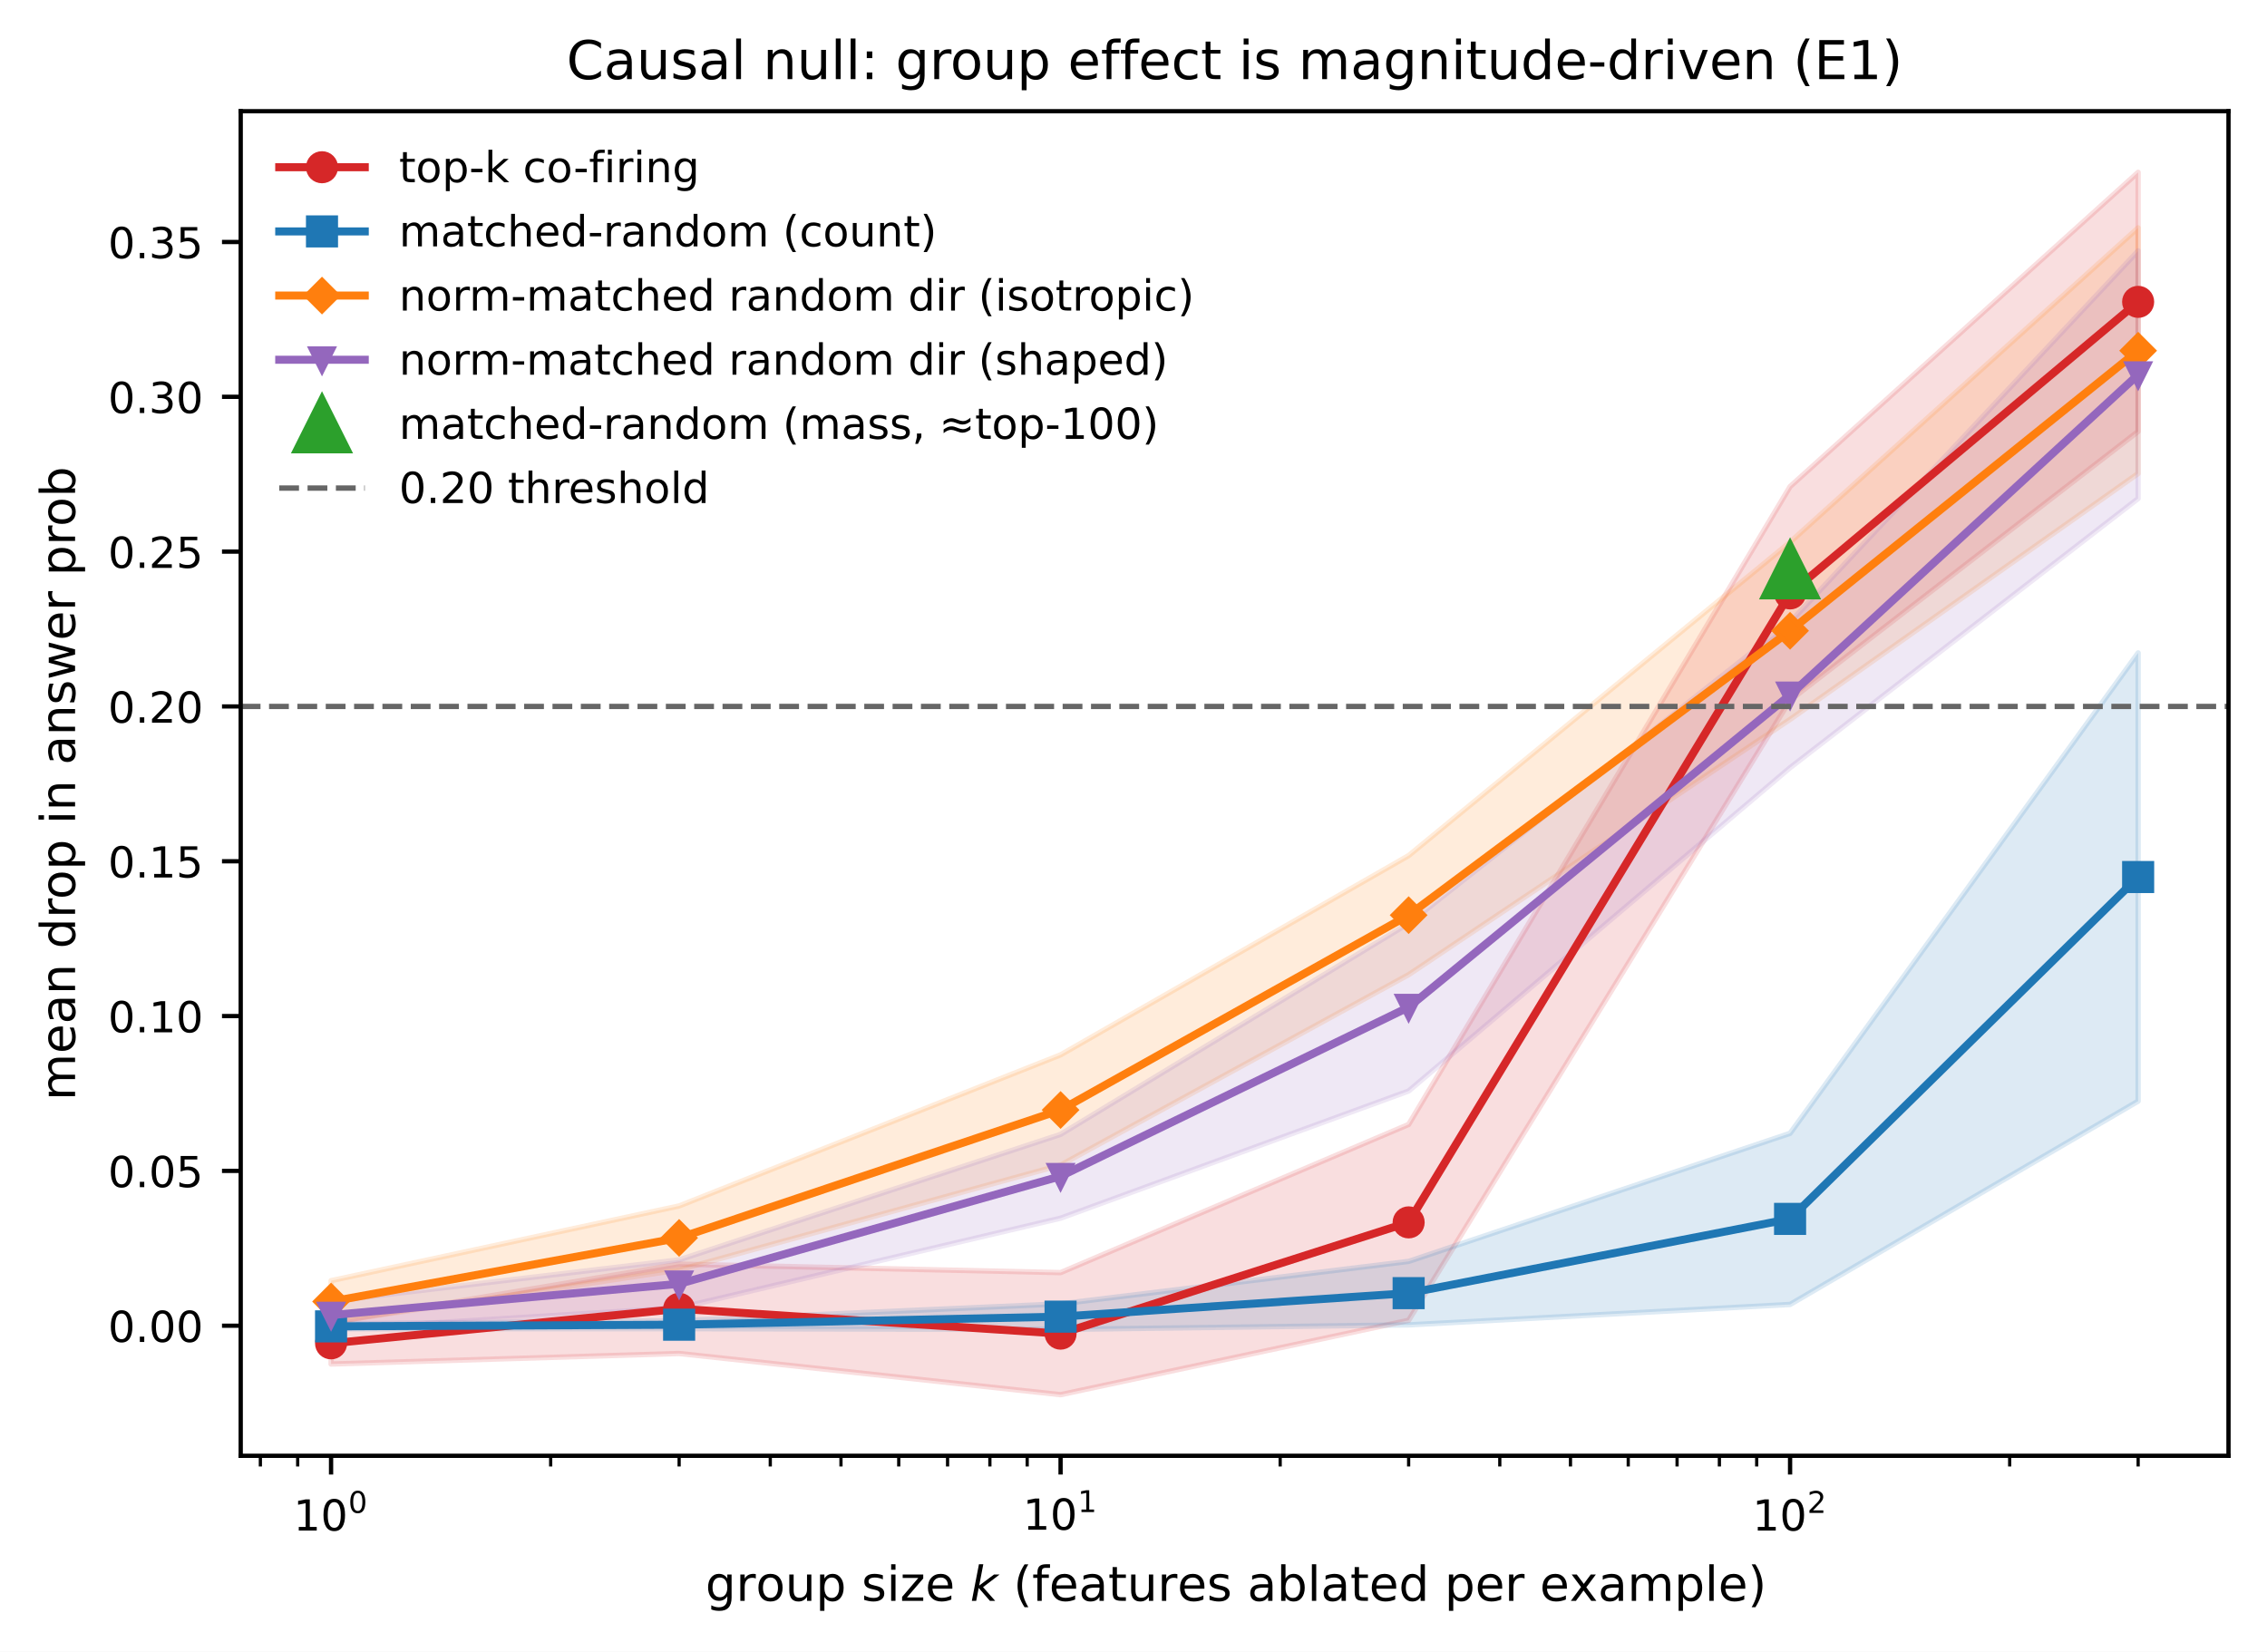
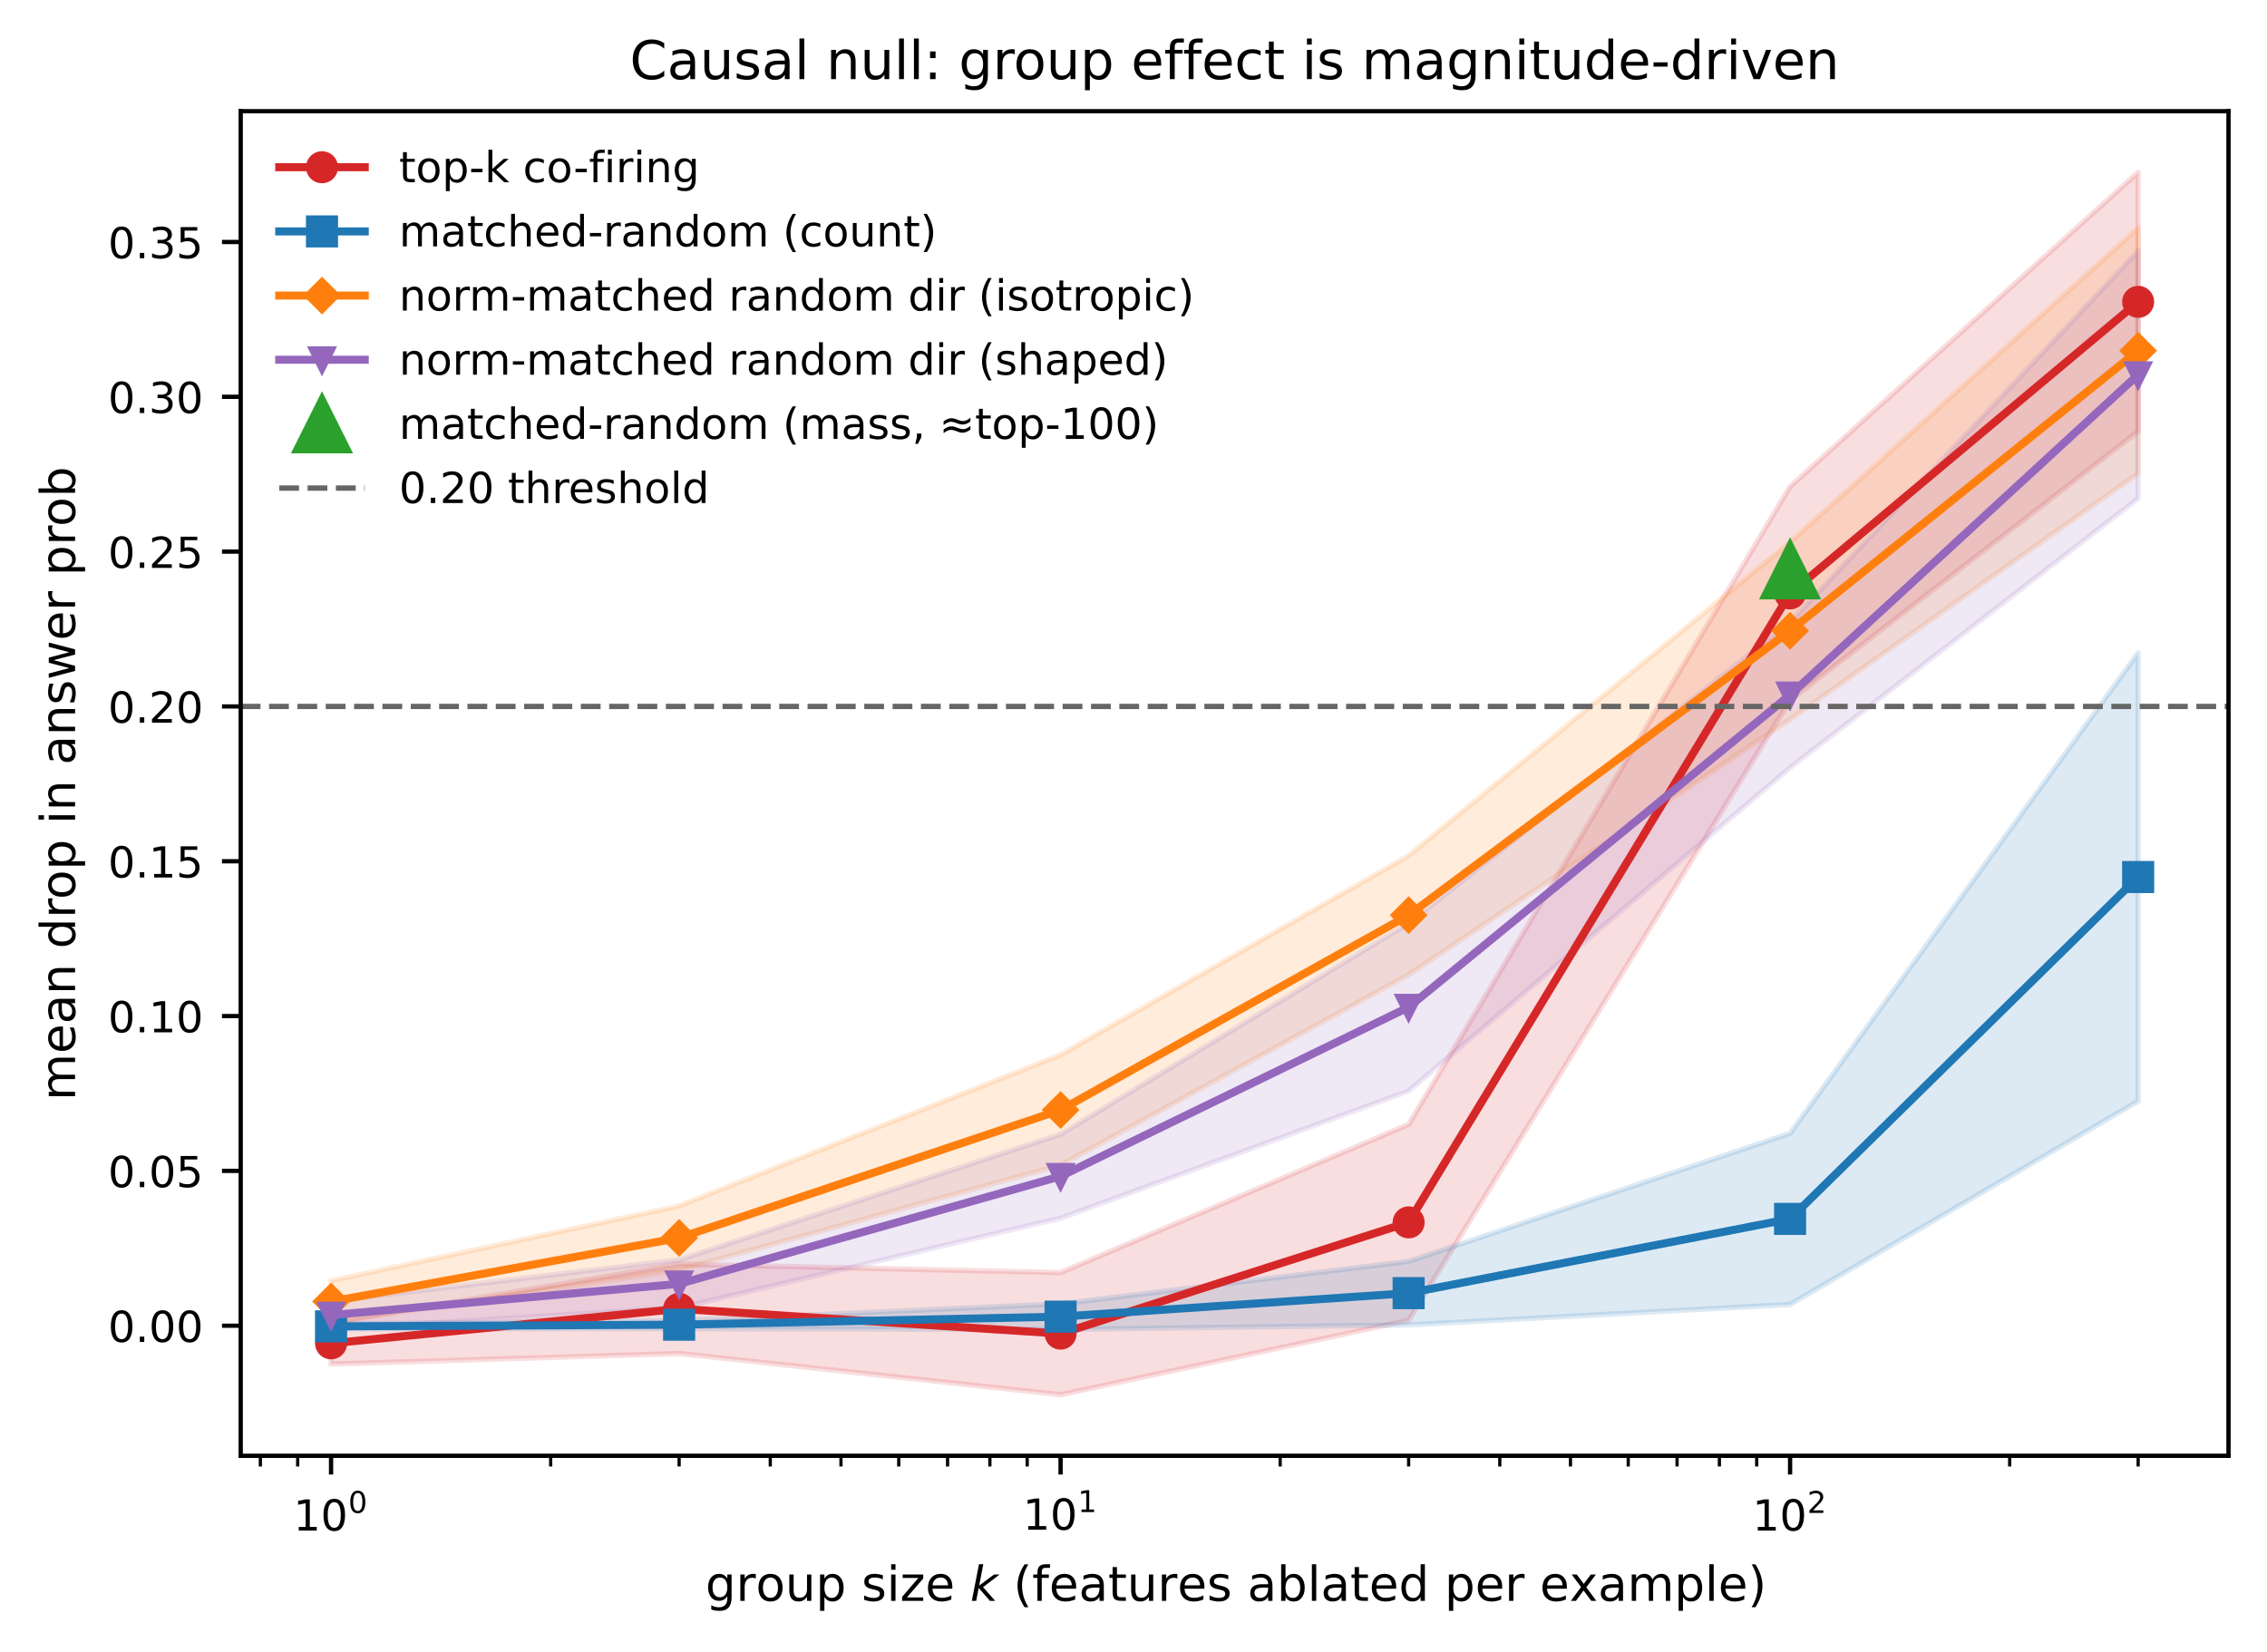
<svg xmlns="http://www.w3.org/2000/svg" xmlns:xlink="http://www.w3.org/1999/xlink" width="423.924pt" height="308.906pt" viewBox="0 0 423.924 308.906" version="1.1">
  <defs>
    <style type="text/css">*{stroke-linejoin: round; stroke-linecap: butt}</style>
  </defs>
  <g id="figure_1">
    <g id="patch_1">
      <path d="M 0 308.906  L 423.924 308.906  L 423.924 0  L 0 0  z " style="fill: #ffffff" />
    </g>
    <g id="axes_1">
      <g id="patch_2">
        <path d="M 45.013 272.262  L 416.724 272.262  L 416.724 20.798  L 45.013 20.798  z " style="fill: #ffffff" />
      </g>
      <g id="FillBetweenPolyCollection_1">
        <defs>
          <path id="mf93ac5442e" d="M 61.909 -61.547  L 61.909 -53.807  L 126.996 -55.776  L 198.325 -48.074  L 263.412 -61.981  L 334.741 -177.944  L 399.828 -228.224  L 399.828 -276.678  L 399.828 -276.678  L 334.741 -217.908  L 263.412 -98.615  L 198.325 -70.905  L 126.996 -72.488  L 61.909 -61.547  z " style="stroke: #d62728; stroke-opacity: 0.15" />
        </defs>
        <g clip-path="url(#pd199a934c0)">
          <use xlink:href="#mf93ac5442e" x="0" y="308.906" style="fill: #d62728; fill-opacity: 0.15; stroke: #d62728; stroke-opacity: 0.15" />
        </g>
      </g>
      <g id="FillBetweenPolyCollection_2">
        <defs>
          <path id="me067be8bb5" d="M 61.909 -61.299  L 61.909 -60.401  L 126.996 -60.416  L 198.325 -60.276  L 263.412 -61.126  L 334.741 -64.947  L 399.828 -102.97  L 399.828 -186.8  L 399.828 -186.8  L 334.741 -96.954  L 263.412 -73.001  L 198.325 -65.059  L 126.996 -61.911  L 61.909 -61.299  z " style="stroke: #1f77b4; stroke-opacity: 0.15" />
        </defs>
        <g clip-path="url(#pd199a934c0)">
          <use xlink:href="#me067be8bb5" x="0" y="308.906" style="fill: #1f77b4; fill-opacity: 0.15; stroke: #1f77b4; stroke-opacity: 0.15" />
        </g>
      </g>
      <g id="FillBetweenPolyCollection_3">
        <defs>
          <path id="mbf40feb173" d="M 61.909 -69.396  L 61.909 -61.595  L 126.996 -71.417  L 198.325 -91.01  L 263.412 -126.621  L 334.741 -174.361  L 399.828 -220.355  L 399.828 -266.291  L 399.828 -266.291  L 334.741 -207.514  L 263.412 -148.894  L 198.325 -111.626  L 126.996 -83.375  L 61.909 -69.396  z " style="stroke: #ff7f0e; stroke-opacity: 0.15" />
        </defs>
        <g clip-path="url(#pd199a934c0)">
          <use xlink:href="#mbf40feb173" x="0" y="308.906" style="fill: #ff7f0e; fill-opacity: 0.15; stroke: #ff7f0e; stroke-opacity: 0.15" />
        </g>
      </g>
      <g id="FillBetweenPolyCollection_4">
        <defs>
          <path id="mea61084121" d="M 61.909 -65.579  L 61.909 -60.337  L 126.996 -64.321  L 198.325 -81.083  L 263.412 -104.868  L 334.741 -165.334  L 399.828 -215.673  L 399.828 -261.995  L 399.828 -261.995  L 334.741 -192.559  L 263.412 -136.22  L 198.325 -96.759  L 126.996 -73.289  L 61.909 -65.579  z " style="stroke: #9467bd; stroke-opacity: 0.15" />
        </defs>
        <g clip-path="url(#pd199a934c0)">
          <use xlink:href="#mea61084121" x="0" y="308.906" style="fill: #9467bd; fill-opacity: 0.15; stroke: #9467bd; stroke-opacity: 0.15" />
        </g>
      </g>
      <g id="matplotlib.axis_1">
        <g id="xtick_1">
          <g id="line2d_1">
            <defs>
              <path id="m513581c044" d="M 0 0  L 0 3.5  " style="stroke: #000000; stroke-width: 0.8" />
            </defs>
            <g>
              <use xlink:href="#m513581c044" x="61.909" y="272.262" style="stroke: #000000; stroke-width: 0.8" />
            </g>
          </g>
          <g id="text_1">
            <g transform="translate(54.86914 286.7823)">
              <text>
                <tspan x="0" y="-0.54" style="font-size: 8px; font-family: 'DejaVu Sans'">1</tspan>
                <tspan x="5.09" y="-0.54" style="font-size: 8px; font-family: 'DejaVu Sans'">0</tspan>
                <tspan x="10.256" y="-3.844" style="font-size: 5.6px; font-family: 'DejaVu Sans'">0</tspan>
              </text>
            </g>
          </g>
        </g>
        <g id="xtick_2">
          <g id="line2d_2">
            <g>
              <use xlink:href="#m513581c044" x="198.325" y="272.262" style="stroke: #000000; stroke-width: 0.8" />
            </g>
          </g>
          <g id="text_2">
            <g transform="translate(191.285 286.7023)">
              <text>
                <tspan x="0" y="-0.616" style="font-size: 8px; font-family: 'DejaVu Sans'">1</tspan>
                <tspan x="5.09" y="-0.616" style="font-size: 8px; font-family: 'DejaVu Sans'">0</tspan>
                <tspan x="10.256" y="-3.92" style="font-size: 5.6px; font-family: 'DejaVu Sans'">1</tspan>
              </text>
            </g>
          </g>
        </g>
        <g id="xtick_3">
          <g id="line2d_3">
            <g>
              <use xlink:href="#m513581c044" x="334.741" y="272.262" style="stroke: #000000; stroke-width: 0.8" />
            </g>
          </g>
          <g id="text_3">
            <g transform="translate(327.701 286.7823)">
              <text>
                <tspan x="0" y="-0.54" style="font-size: 8px; font-family: 'DejaVu Sans'">1</tspan>
                <tspan x="5.09" y="-0.54" style="font-size: 8px; font-family: 'DejaVu Sans'">0</tspan>
                <tspan x="10.256" y="-3.844" style="font-size: 5.6px; font-family: 'DejaVu Sans'">2</tspan>
              </text>
            </g>
          </g>
        </g>
        <g id="xtick_4">
          <g id="line2d_4">
            <defs>
              <path id="m2dff69c1d0" d="M 0 0  L 0 2  " style="stroke: #000000; stroke-width: 0.6" />
            </defs>
            <g>
              <use xlink:href="#m2dff69c1d0" x="48.689" y="272.262" style="stroke: #000000; stroke-width: 0.6" />
            </g>
          </g>
        </g>
        <g id="xtick_5">
          <g id="line2d_5">
            <g>
              <use xlink:href="#m2dff69c1d0" x="55.667" y="272.262" style="stroke: #000000; stroke-width: 0.6" />
            </g>
          </g>
        </g>
        <g id="xtick_6">
          <g id="line2d_6">
            <g>
              <use xlink:href="#m2dff69c1d0" x="102.974" y="272.262" style="stroke: #000000; stroke-width: 0.6" />
            </g>
          </g>
        </g>
        <g id="xtick_7">
          <g id="line2d_7">
            <g>
              <use xlink:href="#m2dff69c1d0" x="126.996" y="272.262" style="stroke: #000000; stroke-width: 0.6" />
            </g>
          </g>
        </g>
        <g id="xtick_8">
          <g id="line2d_8">
            <g>
              <use xlink:href="#m2dff69c1d0" x="144.04" y="272.262" style="stroke: #000000; stroke-width: 0.6" />
            </g>
          </g>
        </g>
        <g id="xtick_9">
          <g id="line2d_9">
            <g>
              <use xlink:href="#m2dff69c1d0" x="157.26" y="272.262" style="stroke: #000000; stroke-width: 0.6" />
            </g>
          </g>
        </g>
        <g id="xtick_10">
          <g id="line2d_10">
            <g>
              <use xlink:href="#m2dff69c1d0" x="168.061" y="272.262" style="stroke: #000000; stroke-width: 0.6" />
            </g>
          </g>
        </g>
        <g id="xtick_11">
          <g id="line2d_11">
            <g>
              <use xlink:href="#m2dff69c1d0" x="177.194" y="272.262" style="stroke: #000000; stroke-width: 0.6" />
            </g>
          </g>
        </g>
        <g id="xtick_12">
          <g id="line2d_12">
            <g>
              <use xlink:href="#m2dff69c1d0" x="185.105" y="272.262" style="stroke: #000000; stroke-width: 0.6" />
            </g>
          </g>
        </g>
        <g id="xtick_13">
          <g id="line2d_13">
            <g>
              <use xlink:href="#m2dff69c1d0" x="192.083" y="272.262" style="stroke: #000000; stroke-width: 0.6" />
            </g>
          </g>
        </g>
        <g id="xtick_14">
          <g id="line2d_14">
            <g>
              <use xlink:href="#m2dff69c1d0" x="239.39" y="272.262" style="stroke: #000000; stroke-width: 0.6" />
            </g>
          </g>
        </g>
        <g id="xtick_15">
          <g id="line2d_15">
            <g>
              <use xlink:href="#m2dff69c1d0" x="263.412" y="272.262" style="stroke: #000000; stroke-width: 0.6" />
            </g>
          </g>
        </g>
        <g id="xtick_16">
          <g id="line2d_16">
            <g>
              <use xlink:href="#m2dff69c1d0" x="280.456" y="272.262" style="stroke: #000000; stroke-width: 0.6" />
            </g>
          </g>
        </g>
        <g id="xtick_17">
          <g id="line2d_17">
            <g>
              <use xlink:href="#m2dff69c1d0" x="293.676" y="272.262" style="stroke: #000000; stroke-width: 0.6" />
            </g>
          </g>
        </g>
        <g id="xtick_18">
          <g id="line2d_18">
            <g>
              <use xlink:href="#m2dff69c1d0" x="304.477" y="272.262" style="stroke: #000000; stroke-width: 0.6" />
            </g>
          </g>
        </g>
        <g id="xtick_19">
          <g id="line2d_19">
            <g>
              <use xlink:href="#m2dff69c1d0" x="313.61" y="272.262" style="stroke: #000000; stroke-width: 0.6" />
            </g>
          </g>
        </g>
        <g id="xtick_20">
          <g id="line2d_20">
            <g>
              <use xlink:href="#m2dff69c1d0" x="321.521" y="272.262" style="stroke: #000000; stroke-width: 0.6" />
            </g>
          </g>
        </g>
        <g id="xtick_21">
          <g id="line2d_21">
            <g>
              <use xlink:href="#m2dff69c1d0" x="328.499" y="272.262" style="stroke: #000000; stroke-width: 0.6" />
            </g>
          </g>
        </g>
        <g id="xtick_22">
          <g id="line2d_22">
            <g>
              <use xlink:href="#m2dff69c1d0" x="375.806" y="272.262" style="stroke: #000000; stroke-width: 0.6" />
            </g>
          </g>
        </g>
        <g id="xtick_23">
          <g id="line2d_23">
            <g>
              <use xlink:href="#m2dff69c1d0" x="399.828" y="272.262" style="stroke: #000000; stroke-width: 0.6" />
            </g>
          </g>
        </g>
        <g id="text_4">
          <g transform="translate(131.9135 299.5441)">
            <text>
              <tspan x="0" y="-0.156" style="font-size: 9px; font-family: 'DejaVu Sans'">g</tspan>
              <tspan x="5.713" y="-0.156" style="font-size: 9px; font-family: 'DejaVu Sans'">r</tspan>
              <tspan x="9.413" y="-0.156" style="font-size: 9px; font-family: 'DejaVu Sans'">o</tspan>
              <tspan x="14.919" y="-0.156" style="font-size: 9px; font-family: 'DejaVu Sans'">u</tspan>
              <tspan x="20.624" y="-0.156" style="font-size: 9px; font-family: 'DejaVu Sans'">p</tspan>
              <tspan x="26.336" y="-0.156" style="font-size: 9px; font-family: 'DejaVu Sans'"> </tspan>
              <tspan x="29.197" y="-0.156" style="font-size: 9px; font-family: 'DejaVu Sans'">s</tspan>
              <tspan x="33.886" y="-0.156" style="font-size: 9px; font-family: 'DejaVu Sans'">i</tspan>
              <tspan x="36.387" y="-0.156" style="font-size: 9px; font-family: 'DejaVu Sans'">z</tspan>
              <tspan x="41.111" y="-0.156" style="font-size: 9px; font-family: 'DejaVu Sans'">e</tspan>
              <tspan x="46.648" y="-0.156" style="font-size: 9px; font-family: 'DejaVu Sans'"> </tspan>
              <tspan x="54.721" y="-0.156" style="font-size: 9px; font-family: 'DejaVu Sans'"> </tspan>
              <tspan x="57.582" y="-0.156" style="font-size: 9px; font-family: 'DejaVu Sans'">(</tspan>
              <tspan x="61.093" y="-0.156" style="font-size: 9px; font-family: 'DejaVu Sans'">f</tspan>
              <tspan x="64.261" y="-0.156" style="font-size: 9px; font-family: 'DejaVu Sans'">e</tspan>
              <tspan x="69.798" y="-0.156" style="font-size: 9px; font-family: 'DejaVu Sans'">a</tspan>
              <tspan x="75.313" y="-0.156" style="font-size: 9px; font-family: 'DejaVu Sans'">t</tspan>
              <tspan x="78.842" y="-0.156" style="font-size: 9px; font-family: 'DejaVu Sans'">u</tspan>
              <tspan x="84.546" y="-0.156" style="font-size: 9px; font-family: 'DejaVu Sans'">r</tspan>
              <tspan x="88.247" y="-0.156" style="font-size: 9px; font-family: 'DejaVu Sans'">e</tspan>
              <tspan x="93.784" y="-0.156" style="font-size: 9px; font-family: 'DejaVu Sans'">s</tspan>
              <tspan x="98.473" y="-0.156" style="font-size: 9px; font-family: 'DejaVu Sans'"> </tspan>
              <tspan x="101.333" y="-0.156" style="font-size: 9px; font-family: 'DejaVu Sans'">a</tspan>
              <tspan x="106.849" y="-0.156" style="font-size: 9px; font-family: 'DejaVu Sans'">b</tspan>
              <tspan x="112.562" y="-0.156" style="font-size: 9px; font-family: 'DejaVu Sans'">l</tspan>
              <tspan x="115.062" y="-0.156" style="font-size: 9px; font-family: 'DejaVu Sans'">a</tspan>
              <tspan x="120.577" y="-0.156" style="font-size: 9px; font-family: 'DejaVu Sans'">t</tspan>
              <tspan x="124.106" y="-0.156" style="font-size: 9px; font-family: 'DejaVu Sans'">e</tspan>
              <tspan x="129.643" y="-0.156" style="font-size: 9px; font-family: 'DejaVu Sans'">d</tspan>
              <tspan x="135.356" y="-0.156" style="font-size: 9px; font-family: 'DejaVu Sans'"> </tspan>
              <tspan x="138.217" y="-0.156" style="font-size: 9px; font-family: 'DejaVu Sans'">p</tspan>
              <tspan x="143.93" y="-0.156" style="font-size: 9px; font-family: 'DejaVu Sans'">e</tspan>
              <tspan x="149.467" y="-0.156" style="font-size: 9px; font-family: 'DejaVu Sans'">r</tspan>
              <tspan x="153.167" y="-0.156" style="font-size: 9px; font-family: 'DejaVu Sans'"> </tspan>
              <tspan x="156.028" y="-0.156" style="font-size: 9px; font-family: 'DejaVu Sans'">e</tspan>
              <tspan x="161.565" y="-0.156" style="font-size: 9px; font-family: 'DejaVu Sans'">x</tspan>
              <tspan x="166.891" y="-0.156" style="font-size: 9px; font-family: 'DejaVu Sans'">a</tspan>
              <tspan x="172.406" y="-0.156" style="font-size: 9px; font-family: 'DejaVu Sans'">m</tspan>
              <tspan x="181.173" y="-0.156" style="font-size: 9px; font-family: 'DejaVu Sans'">p</tspan>
              <tspan x="186.886" y="-0.156" style="font-size: 9px; font-family: 'DejaVu Sans'">l</tspan>
              <tspan x="189.387" y="-0.156" style="font-size: 9px; font-family: 'DejaVu Sans'">e</tspan>
              <tspan x="194.924" y="-0.156" style="font-size: 9px; font-family: 'DejaVu Sans'">)</tspan>
              <tspan x="49.509" y="-0.156" style="font-style: oblique; font-size: 9px; font-family: 'DejaVu Sans'">k</tspan>
            </text>
          </g>
        </g>
      </g>
      <g id="matplotlib.axis_2">
        <g id="ytick_1">
          <g id="line2d_24">
            <defs>
              <path id="m32dd1cf0d6" d="M 0 0  L -3.5 0  " style="stroke: #000000; stroke-width: 0.8" />
            </defs>
            <g>
              <use xlink:href="#m32dd1cf0d6" x="45.013" y="247.933" style="stroke: #000000; stroke-width: 0.8" />
            </g>
          </g>
          <g id="text_5">
            <text style="font-size: 8px; font-family: 'DejaVu Sans', 'Bitstream Vera Sans', 'Computer Modern Sans Serif', 'Lucida Grande', 'Verdana', 'Geneva', 'Lucid', 'Arial', 'Helvetica', 'Avant Garde', sans-serif; text-anchor: end" x="38.013" y="250.972" transform="rotate(-0 38.0132 250.9722)">0.00</text>
          </g>
        </g>
        <g id="ytick_2">
          <g id="line2d_25">
            <g>
              <use xlink:href="#m32dd1cf0d6" x="45.013" y="218.979" style="stroke: #000000; stroke-width: 0.8" />
            </g>
          </g>
          <g id="text_6">
            <text style="font-size: 8px; font-family: 'DejaVu Sans', 'Bitstream Vera Sans', 'Computer Modern Sans Serif', 'Lucida Grande', 'Verdana', 'Geneva', 'Lucid', 'Arial', 'Helvetica', 'Avant Garde', sans-serif; text-anchor: end" x="38.013" y="222.018" transform="rotate(-0 38.0132 222.0183)">0.05</text>
          </g>
        </g>
        <g id="ytick_3">
          <g id="line2d_26">
            <g>
              <use xlink:href="#m32dd1cf0d6" x="45.013" y="190.025" style="stroke: #000000; stroke-width: 0.8" />
            </g>
          </g>
          <g id="text_7">
            <text style="font-size: 8px; font-family: 'DejaVu Sans', 'Bitstream Vera Sans', 'Computer Modern Sans Serif', 'Lucida Grande', 'Verdana', 'Geneva', 'Lucid', 'Arial', 'Helvetica', 'Avant Garde', sans-serif; text-anchor: end" x="38.013" y="193.064" transform="rotate(-0 38.0132 193.0643)">0.10</text>
          </g>
        </g>
        <g id="ytick_4">
          <g id="line2d_27">
            <g>
              <use xlink:href="#m32dd1cf0d6" x="45.013" y="161.071" style="stroke: #000000; stroke-width: 0.8" />
            </g>
          </g>
          <g id="text_8">
            <text style="font-size: 8px; font-family: 'DejaVu Sans', 'Bitstream Vera Sans', 'Computer Modern Sans Serif', 'Lucida Grande', 'Verdana', 'Geneva', 'Lucid', 'Arial', 'Helvetica', 'Avant Garde', sans-serif; text-anchor: end" x="38.013" y="164.11" transform="rotate(-0 38.0132 164.1104)">0.15</text>
          </g>
        </g>
        <g id="ytick_5">
          <g id="line2d_28">
            <g>
              <use xlink:href="#m32dd1cf0d6" x="45.013" y="132.117" style="stroke: #000000; stroke-width: 0.8" />
            </g>
          </g>
          <g id="text_9">
            <text style="font-size: 8px; font-family: 'DejaVu Sans', 'Bitstream Vera Sans', 'Computer Modern Sans Serif', 'Lucida Grande', 'Verdana', 'Geneva', 'Lucid', 'Arial', 'Helvetica', 'Avant Garde', sans-serif; text-anchor: end" x="38.013" y="135.156" transform="rotate(-0 38.0132 135.1565)">0.20</text>
          </g>
        </g>
        <g id="ytick_6">
          <g id="line2d_29">
            <g>
              <use xlink:href="#m32dd1cf0d6" x="45.013" y="103.164" style="stroke: #000000; stroke-width: 0.8" />
            </g>
          </g>
          <g id="text_10">
            <text style="font-size: 8px; font-family: 'DejaVu Sans', 'Bitstream Vera Sans', 'Computer Modern Sans Serif', 'Lucida Grande', 'Verdana', 'Geneva', 'Lucid', 'Arial', 'Helvetica', 'Avant Garde', sans-serif; text-anchor: end" x="38.013" y="106.203" transform="rotate(-0 38.0132 106.2026)">0.25</text>
          </g>
        </g>
        <g id="ytick_7">
          <g id="line2d_30">
            <g>
              <use xlink:href="#m32dd1cf0d6" x="45.013" y="74.21" style="stroke: #000000; stroke-width: 0.8" />
            </g>
          </g>
          <g id="text_11">
            <text style="font-size: 8px; font-family: 'DejaVu Sans', 'Bitstream Vera Sans', 'Computer Modern Sans Serif', 'Lucida Grande', 'Verdana', 'Geneva', 'Lucid', 'Arial', 'Helvetica', 'Avant Garde', sans-serif; text-anchor: end" x="38.013" y="77.249" transform="rotate(-0 38.0132 77.24865)">0.30</text>
          </g>
        </g>
        <g id="ytick_8">
          <g id="line2d_31">
            <g>
              <use xlink:href="#m32dd1cf0d6" x="45.013" y="45.256" style="stroke: #000000; stroke-width: 0.8" />
            </g>
          </g>
          <g id="text_12">
            <text style="font-size: 8px; font-family: 'DejaVu Sans', 'Bitstream Vera Sans', 'Computer Modern Sans Serif', 'Lucida Grande', 'Verdana', 'Geneva', 'Lucid', 'Arial', 'Helvetica', 'Avant Garde', sans-serif; text-anchor: end" x="38.013" y="48.295" transform="rotate(-0 38.0132 48.29473)">0.35</text>
          </g>
        </g>
        <g id="text_13">
          <text style="font-size: 9px; font-family: 'DejaVu Sans', 'Bitstream Vera Sans', 'Computer Modern Sans Serif', 'Lucida Grande', 'Verdana', 'Geneva', 'Lucid', 'Arial', 'Helvetica', 'Avant Garde', sans-serif; text-anchor: middle" x="14.039" y="146.53" transform="rotate(-90 14.03859 146.5303)">mean drop in answer prob</text>
        </g>
      </g>
      <g id="line2d_32">
        <path d="M 61.909 251.229  L 126.996 244.774  L 198.325 249.417  L 263.412 228.608  L 334.741 110.98  L 399.828 56.455  " clip-path="url(#pd199a934c0)" style="fill: none; stroke: #d62728; stroke-width: 1.5; stroke-linecap: square" />
        <defs>
          <path id="m66bf2137ee" d="M 0 2.5  C 0.663 2.5 1.299 2.237 1.768 1.768  C 2.237 1.299 2.5 0.663 2.5 0  C 2.5 -0.663 2.237 -1.299 1.768 -1.768  C 1.299 -2.237 0.663 -2.5 0 -2.5  C -0.663 -2.5 -1.299 -2.237 -1.768 -1.768  C -2.237 -1.299 -2.5 -0.663 -2.5 0  C -2.5 0.663 -2.237 1.299 -1.768 1.768  C -1.299 2.237 -0.663 2.5 0 2.5  z " style="stroke: #d62728" />
        </defs>
        <g clip-path="url(#pd199a934c0)">
          <use xlink:href="#m66bf2137ee" x="61.909" y="251.229" style="fill: #d62728; stroke: #d62728" />
          <use xlink:href="#m66bf2137ee" x="126.996" y="244.774" style="fill: #d62728; stroke: #d62728" />
          <use xlink:href="#m66bf2137ee" x="198.325" y="249.417" style="fill: #d62728; stroke: #d62728" />
          <use xlink:href="#m66bf2137ee" x="263.412" y="228.608" style="fill: #d62728; stroke: #d62728" />
          <use xlink:href="#m66bf2137ee" x="334.741" y="110.98" style="fill: #d62728; stroke: #d62728" />
          <use xlink:href="#m66bf2137ee" x="399.828" y="56.455" style="fill: #d62728; stroke: #d62728" />
        </g>
      </g>
      <g id="line2d_33">
        <path d="M 61.909 248.056  L 126.996 247.743  L 198.325 246.239  L 263.412 241.843  L 334.741 227.956  L 399.828 164.021  " clip-path="url(#pd199a934c0)" style="fill: none; stroke: #1f77b4; stroke-width: 1.5; stroke-linecap: square" />
        <defs>
          <path id="mcb0a3e62cb" d="M -2.5 2.5  L 2.5 2.5  L 2.5 -2.5  L -2.5 -2.5  z " style="stroke: #1f77b4; stroke-linejoin: miter" />
        </defs>
        <g clip-path="url(#pd199a934c0)">
          <use xlink:href="#mcb0a3e62cb" x="61.909" y="248.056" style="fill: #1f77b4; stroke: #1f77b4; stroke-linejoin: miter" />
          <use xlink:href="#mcb0a3e62cb" x="126.996" y="247.743" style="fill: #1f77b4; stroke: #1f77b4; stroke-linejoin: miter" />
          <use xlink:href="#mcb0a3e62cb" x="198.325" y="246.239" style="fill: #1f77b4; stroke: #1f77b4; stroke-linejoin: miter" />
          <use xlink:href="#mcb0a3e62cb" x="263.412" y="241.843" style="fill: #1f77b4; stroke: #1f77b4; stroke-linejoin: miter" />
          <use xlink:href="#mcb0a3e62cb" x="334.741" y="227.956" style="fill: #1f77b4; stroke: #1f77b4; stroke-linejoin: miter" />
          <use xlink:href="#mcb0a3e62cb" x="399.828" y="164.021" style="fill: #1f77b4; stroke: #1f77b4; stroke-linejoin: miter" />
        </g>
      </g>
      <g id="line2d_34">
        <path d="M 61.909 243.41  L 126.996 231.51  L 198.325 207.589  L 263.412 171.149  L 334.741 117.968  L 399.828 65.583  " clip-path="url(#pd199a934c0)" style="fill: none; stroke: #ff7f0e; stroke-width: 1.5; stroke-linecap: square" />
        <defs>
          <path id="m5d1d93f8c4" d="M -0 2.828  L 2.828 0  L 0 -2.828  L -2.828 -0  z " style="stroke: #ff7f0e; stroke-linejoin: miter" />
        </defs>
        <g clip-path="url(#pd199a934c0)">
          <use xlink:href="#m5d1d93f8c4" x="61.909" y="243.41" style="fill: #ff7f0e; stroke: #ff7f0e; stroke-linejoin: miter" />
          <use xlink:href="#m5d1d93f8c4" x="126.996" y="231.51" style="fill: #ff7f0e; stroke: #ff7f0e; stroke-linejoin: miter" />
          <use xlink:href="#m5d1d93f8c4" x="198.325" y="207.589" style="fill: #ff7f0e; stroke: #ff7f0e; stroke-linejoin: miter" />
          <use xlink:href="#m5d1d93f8c4" x="263.412" y="171.149" style="fill: #ff7f0e; stroke: #ff7f0e; stroke-linejoin: miter" />
          <use xlink:href="#m5d1d93f8c4" x="334.741" y="117.968" style="fill: #ff7f0e; stroke: #ff7f0e; stroke-linejoin: miter" />
          <use xlink:href="#m5d1d93f8c4" x="399.828" y="65.583" style="fill: #ff7f0e; stroke: #ff7f0e; stroke-linejoin: miter" />
        </g>
      </g>
      <g id="line2d_35">
        <path d="M 61.909 245.948  L 126.996 240.101  L 198.325 219.985  L 263.412 188.362  L 334.741 129.96  L 399.828 70.072  " clip-path="url(#pd199a934c0)" style="fill: none; stroke: #9467bd; stroke-width: 1.5; stroke-linecap: square" />
        <defs>
          <path id="m3660163657" d="M -0 2  L 2 -2  L -2 -2  z " style="stroke: #9467bd; stroke-linejoin: miter" />
        </defs>
        <g clip-path="url(#pd199a934c0)">
          <use xlink:href="#m3660163657" x="61.909" y="245.948" style="fill: #9467bd; stroke: #9467bd; stroke-linejoin: miter" />
          <use xlink:href="#m3660163657" x="126.996" y="240.101" style="fill: #9467bd; stroke: #9467bd; stroke-linejoin: miter" />
          <use xlink:href="#m3660163657" x="198.325" y="219.985" style="fill: #9467bd; stroke: #9467bd; stroke-linejoin: miter" />
          <use xlink:href="#m3660163657" x="263.412" y="188.362" style="fill: #9467bd; stroke: #9467bd; stroke-linejoin: miter" />
          <use xlink:href="#m3660163657" x="334.741" y="129.96" style="fill: #9467bd; stroke: #9467bd; stroke-linejoin: miter" />
          <use xlink:href="#m3660163657" x="399.828" y="70.072" style="fill: #9467bd; stroke: #9467bd; stroke-linejoin: miter" />
        </g>
      </g>
      <g id="line2d_36">
        <defs>
          <path id="mcb209078c3" d="M 0 -5  L -5 5  L 5 5  z " style="stroke: #2ca02c; stroke-linejoin: miter" />
        </defs>
        <g clip-path="url(#pd199a934c0)">
          <use xlink:href="#mcb209078c3" x="334.741" y="106.596" style="fill: #2ca02c; stroke: #2ca02c; stroke-linejoin: miter" />
        </g>
      </g>
      <g id="line2d_37">
        <path d="M 45.013 132.117  L 416.724 132.117  " clip-path="url(#pd199a934c0)" style="fill: none; stroke-dasharray: 3.7,1.6; stroke-dashoffset: 0; stroke: #666666" />
      </g>
      <g id="patch_3">
        <path d="M 45.013 272.262  L 45.013 20.798  " style="fill: none; stroke: #000000; stroke-width: 0.8; stroke-linejoin: miter; stroke-linecap: square" />
      </g>
      <g id="patch_4">
        <path d="M 416.724 272.262  L 416.724 20.798  " style="fill: none; stroke: #000000; stroke-width: 0.8; stroke-linejoin: miter; stroke-linecap: square" />
      </g>
      <g id="patch_5">
        <path d="M 45.013 272.262  L 416.724 272.262  " style="fill: none; stroke: #000000; stroke-width: 0.8; stroke-linejoin: miter; stroke-linecap: square" />
      </g>
      <g id="patch_6">
        <path d="M 45.013 20.798  L 416.724 20.798  " style="fill: none; stroke: #000000; stroke-width: 0.8; stroke-linejoin: miter; stroke-linecap: square" />
      </g>
      <g id="text_14">
-         <text style="font-size: 10px; font-family: 'DejaVu Sans', 'Bitstream Vera Sans', 'Computer Modern Sans Serif', 'Lucida Grande', 'Verdana', 'Geneva', 'Lucid', 'Arial', 'Helvetica', 'Avant Garde', sans-serif; text-anchor: middle" x="230.869" y="14.798" transform="rotate(-0 230.8685 14.79844)">Causal null: group effect is magnitude-driven (E1)</text>
+         <text style="font-size: 10px; font-family: 'DejaVu Sans', 'Bitstream Vera Sans', 'Computer Modern Sans Serif', 'Lucida Grande', 'Verdana', 'Geneva', 'Lucid', 'Arial', 'Helvetica', 'Avant Garde', sans-serif; text-anchor: middle" x="230.869" y="14.798" transform="rotate(-0 230.8685 14.79844)">Causal null: group effect is magnitude-driven</text>
      </g>
      <g id="legend_1">
        <g id="line2d_38">
          <path d="M 52.213 31.277  L 60.213 31.277  L 68.213 31.277  " style="fill: none; stroke: #d62728; stroke-width: 1.5; stroke-linecap: square" />
          <g>
            <use xlink:href="#m66bf2137ee" x="60.213" y="31.277" style="fill: #d62728; stroke: #d62728" />
          </g>
        </g>
        <g id="text_15">
          <text style="font-size: 8px; font-family: 'DejaVu Sans', 'Bitstream Vera Sans', 'Computer Modern Sans Serif', 'Lucida Grande', 'Verdana', 'Geneva', 'Lucid', 'Arial', 'Helvetica', 'Avant Garde', sans-serif; text-anchor: start" x="74.613" y="34.077" transform="rotate(-0 74.6132 34.07719)">top-k co-firing</text>
        </g>
        <g id="line2d_39">
          <path d="M 52.213 43.278  L 60.213 43.278  L 68.213 43.278  " style="fill: none; stroke: #1f77b4; stroke-width: 1.5; stroke-linecap: square" />
          <g>
            <use xlink:href="#mcb0a3e62cb" x="60.213" y="43.278" style="fill: #1f77b4; stroke: #1f77b4; stroke-linejoin: miter" />
          </g>
        </g>
        <g id="text_16">
          <text style="font-size: 8px; font-family: 'DejaVu Sans', 'Bitstream Vera Sans', 'Computer Modern Sans Serif', 'Lucida Grande', 'Verdana', 'Geneva', 'Lucid', 'Arial', 'Helvetica', 'Avant Garde', sans-serif; text-anchor: start" x="74.613" y="46.078" transform="rotate(-0 74.6132 46.07781)">matched-random (count)</text>
        </g>
        <g id="line2d_40">
          <path d="M 52.213 55.278  L 60.213 55.278  L 68.213 55.278  " style="fill: none; stroke: #ff7f0e; stroke-width: 1.5; stroke-linecap: square" />
          <g>
            <use xlink:href="#m5d1d93f8c4" x="60.213" y="55.278" style="fill: #ff7f0e; stroke: #ff7f0e; stroke-linejoin: miter" />
          </g>
        </g>
        <g id="text_17">
          <text style="font-size: 8px; font-family: 'DejaVu Sans', 'Bitstream Vera Sans', 'Computer Modern Sans Serif', 'Lucida Grande', 'Verdana', 'Geneva', 'Lucid', 'Arial', 'Helvetica', 'Avant Garde', sans-serif; text-anchor: start" x="74.613" y="58.078" transform="rotate(-0 74.6132 58.07844)">norm-matched random dir (isotropic)</text>
        </g>
        <g id="line2d_41">
          <path d="M 52.213 67.279  L 60.213 67.279  L 68.213 67.279  " style="fill: none; stroke: #9467bd; stroke-width: 1.5; stroke-linecap: square" />
          <g>
            <use xlink:href="#m3660163657" x="60.213" y="67.279" style="fill: #9467bd; stroke: #9467bd; stroke-linejoin: miter" />
          </g>
        </g>
        <g id="text_18">
          <text style="font-size: 8px; font-family: 'DejaVu Sans', 'Bitstream Vera Sans', 'Computer Modern Sans Serif', 'Lucida Grande', 'Verdana', 'Geneva', 'Lucid', 'Arial', 'Helvetica', 'Avant Garde', sans-serif; text-anchor: start" x="74.613" y="70.079" transform="rotate(-0 74.6132 70.07906)">norm-matched random dir (shaped)</text>
        </g>
        <g id="line2d_42">
          <g>
            <use xlink:href="#mcb209078c3" x="60.213" y="79.28" style="fill: #2ca02c; stroke: #2ca02c; stroke-linejoin: miter" />
          </g>
        </g>
        <g id="text_19">
          <text style="font-size: 8px; font-family: 'DejaVu Sans', 'Bitstream Vera Sans', 'Computer Modern Sans Serif', 'Lucida Grande', 'Verdana', 'Geneva', 'Lucid', 'Arial', 'Helvetica', 'Avant Garde', sans-serif; text-anchor: start" x="74.613" y="82.08" transform="rotate(-0 74.6132 82.07969)">matched-random (mass, ≈top-100)</text>
        </g>
        <g id="line2d_43">
          <path d="M 52.213 91.28  L 60.213 91.28  L 68.213 91.28  " style="fill: none; stroke-dasharray: 3.7,1.6; stroke-dashoffset: 0; stroke: #666666" />
        </g>
        <g id="text_20">
          <text style="font-size: 8px; font-family: 'DejaVu Sans', 'Bitstream Vera Sans', 'Computer Modern Sans Serif', 'Lucida Grande', 'Verdana', 'Geneva', 'Lucid', 'Arial', 'Helvetica', 'Avant Garde', sans-serif; text-anchor: start" x="74.613" y="94.08" transform="rotate(-0 74.6132 94.08031)">0.20 threshold</text>
        </g>
      </g>
    </g>
  </g>
  <defs>
    <clipPath id="pd199a934c0">
      <rect x="45.013" y="20.798" width="371.711" height="251.464" />
    </clipPath>
  </defs>
</svg>
